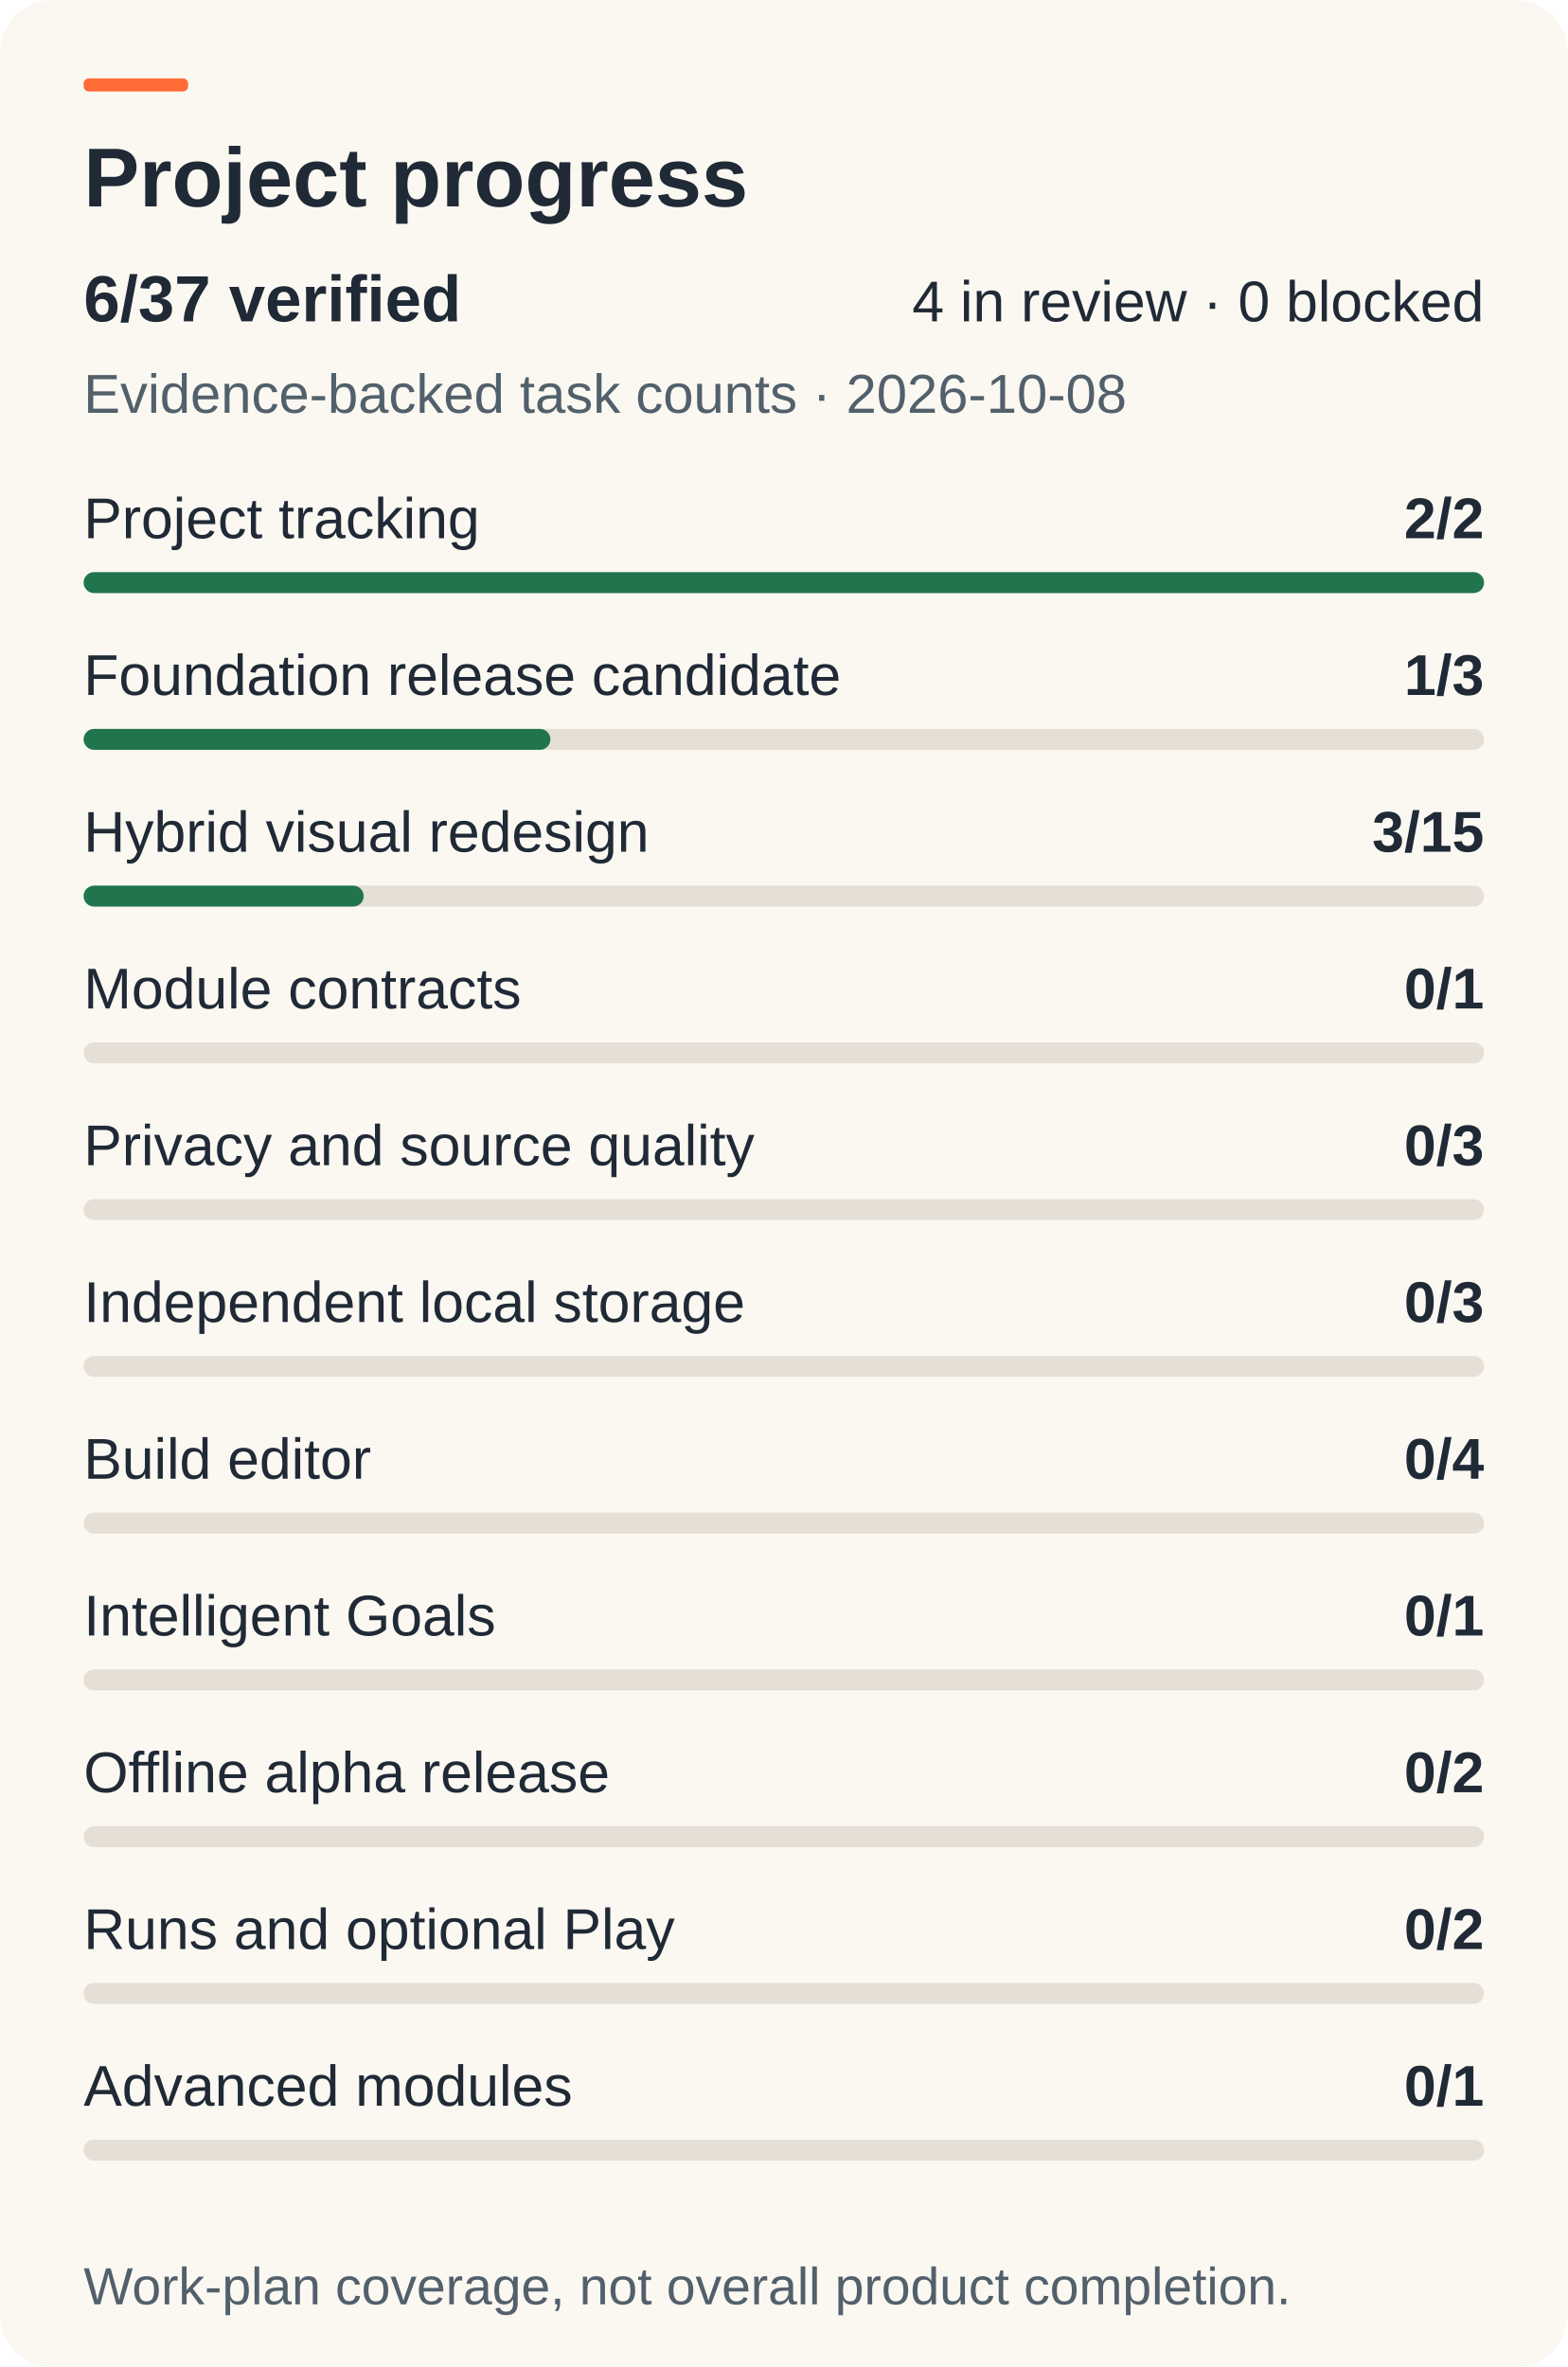
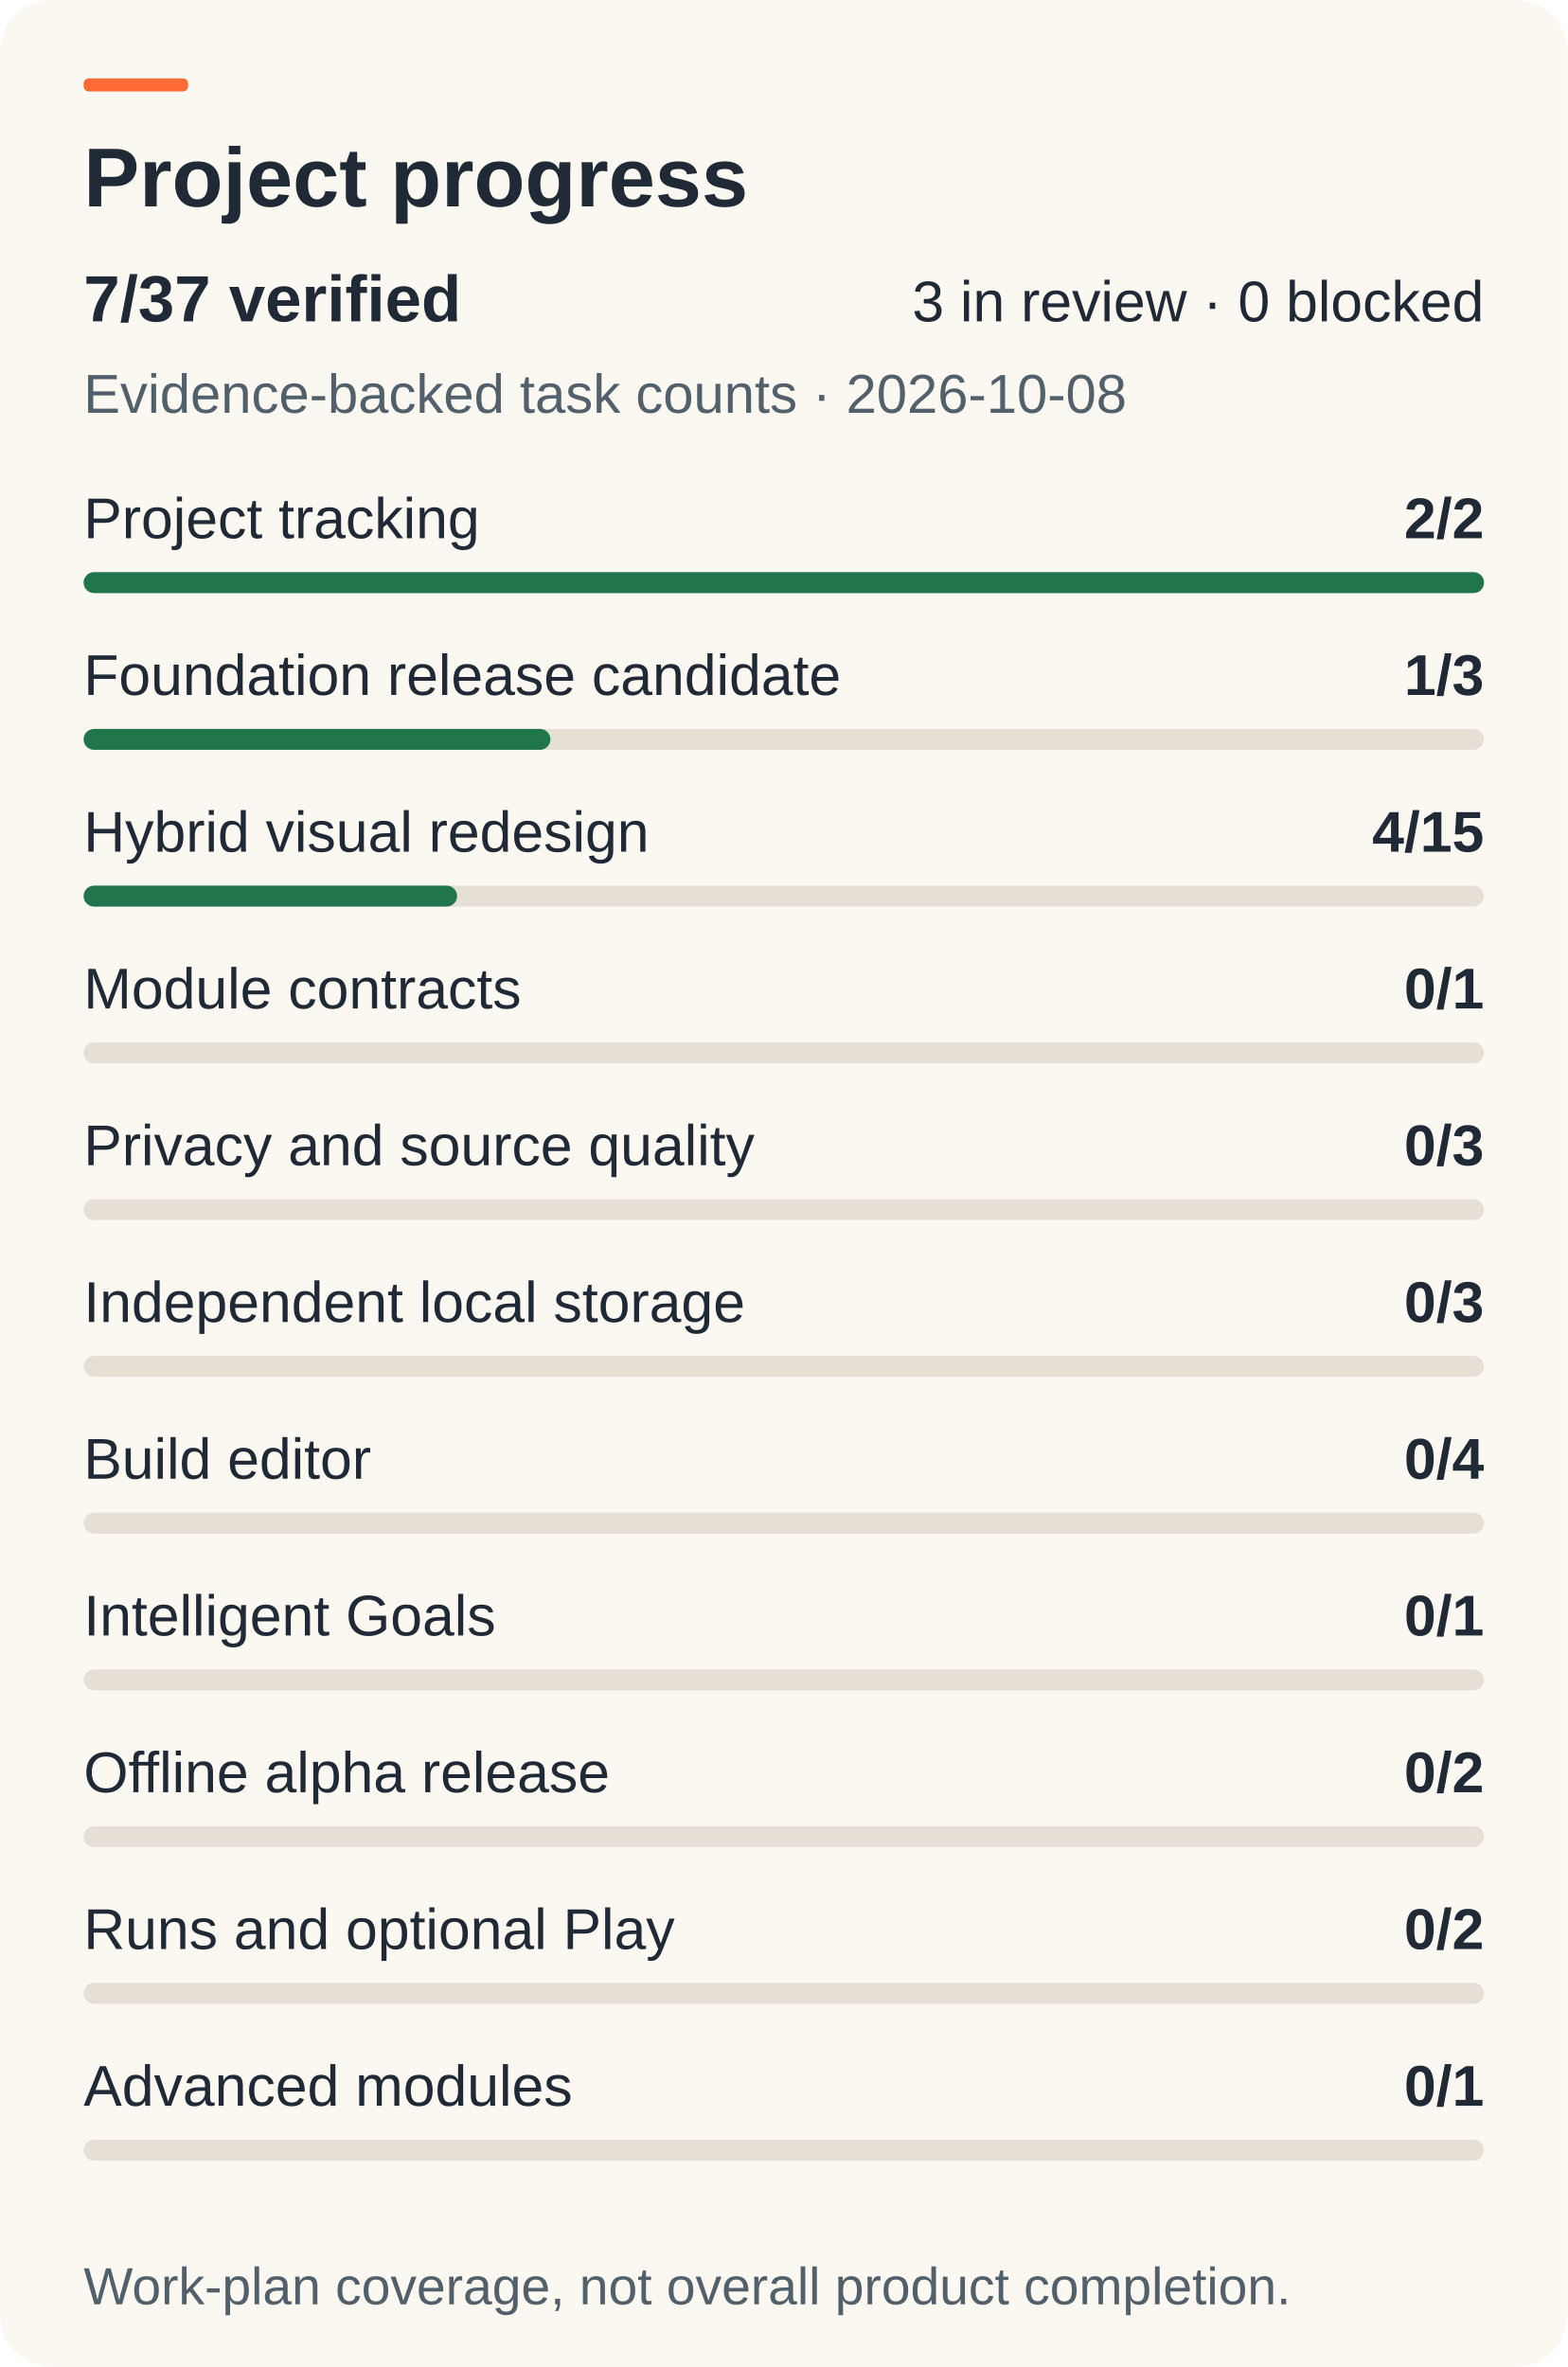
<svg xmlns="http://www.w3.org/2000/svg" width="600" height="906" viewBox="0 0 600 906" role="img" aria-labelledby="title description">
  <rect width="600" height="906" rx="20" fill="#FBF8F2" />
  <g font-family="Arial, sans-serif" fill="#202A36">
    <rect x="32" y="30" width="40" height="5" rx="2" fill="#FF6A35" />
    <text x="32" y="79" font-size="32" font-weight="700">Project progress</text>
-     <text x="32" y="123" font-size="25" font-weight="700">6/37 verified</text>
-     <text x="568" y="123" text-anchor="end" font-size="22">4 in review · 0 blocked</text>
+     <text x="32" y="123" font-size="25" font-weight="700">7/37 verified</text>
+     <text x="568" y="123" text-anchor="end" font-size="22">3 in review · 0 blocked</text>
    <text x="32" y="158" font-size="21" fill="#52606B">Evidence-backed task counts · 2026-10-08</text>
    <text x="32" y="206" font-size="22">Project tracking</text>
    <text x="568" y="206" text-anchor="end" font-size="22" font-weight="700">2/2</text>
    <rect x="32" y="219" width="536" height="8" rx="4" fill="#E5DFD6" />
    <rect x="32" y="219" width="536" height="8" rx="4" fill="#20754D" />
    <text x="32" y="266" font-size="22">Foundation release candidate</text>
    <text x="568" y="266" text-anchor="end" font-size="22" font-weight="700">1/3</text>
    <rect x="32" y="279" width="536" height="8" rx="4" fill="#E5DFD6" />
    <rect x="32" y="279" width="178.667" height="8" rx="4" fill="#20754D" />
    <text x="32" y="326" font-size="22">Hybrid visual redesign</text>
-     <text x="568" y="326" text-anchor="end" font-size="22" font-weight="700">3/15</text>
+     <text x="568" y="326" text-anchor="end" font-size="22" font-weight="700">4/15</text>
    <rect x="32" y="339" width="536" height="8" rx="4" fill="#E5DFD6" />
-     <rect x="32" y="339" width="107.2" height="8" rx="4" fill="#20754D" />
+     <rect x="32" y="339" width="142.933" height="8" rx="4" fill="#20754D" />
    <text x="32" y="386" font-size="22">Module contracts</text>
    <text x="568" y="386" text-anchor="end" font-size="22" font-weight="700">0/1</text>
    <rect x="32" y="399" width="536" height="8" rx="4" fill="#E5DFD6" />
    <text x="32" y="446" font-size="22">Privacy and source quality</text>
    <text x="568" y="446" text-anchor="end" font-size="22" font-weight="700">0/3</text>
    <rect x="32" y="459" width="536" height="8" rx="4" fill="#E5DFD6" />
    <text x="32" y="506" font-size="22">Independent local storage</text>
    <text x="568" y="506" text-anchor="end" font-size="22" font-weight="700">0/3</text>
    <rect x="32" y="519" width="536" height="8" rx="4" fill="#E5DFD6" />
    <text x="32" y="566" font-size="22">Build editor</text>
    <text x="568" y="566" text-anchor="end" font-size="22" font-weight="700">0/4</text>
    <rect x="32" y="579" width="536" height="8" rx="4" fill="#E5DFD6" />
    <text x="32" y="626" font-size="22">Intelligent Goals</text>
    <text x="568" y="626" text-anchor="end" font-size="22" font-weight="700">0/1</text>
    <rect x="32" y="639" width="536" height="8" rx="4" fill="#E5DFD6" />
    <text x="32" y="686" font-size="22">Offline alpha release</text>
    <text x="568" y="686" text-anchor="end" font-size="22" font-weight="700">0/2</text>
    <rect x="32" y="699" width="536" height="8" rx="4" fill="#E5DFD6" />
    <text x="32" y="746" font-size="22">Runs and optional Play</text>
    <text x="568" y="746" text-anchor="end" font-size="22" font-weight="700">0/2</text>
    <rect x="32" y="759" width="536" height="8" rx="4" fill="#E5DFD6" />
    <text x="32" y="806" font-size="22">Advanced modules</text>
    <text x="568" y="806" text-anchor="end" font-size="22" font-weight="700">0/1</text>
    <rect x="32" y="819" width="536" height="8" rx="4" fill="#E5DFD6" />
    <text x="32" y="882" font-size="20" fill="#52606B">Work-plan coverage, not overall product completion.</text>
  </g>
</svg>
